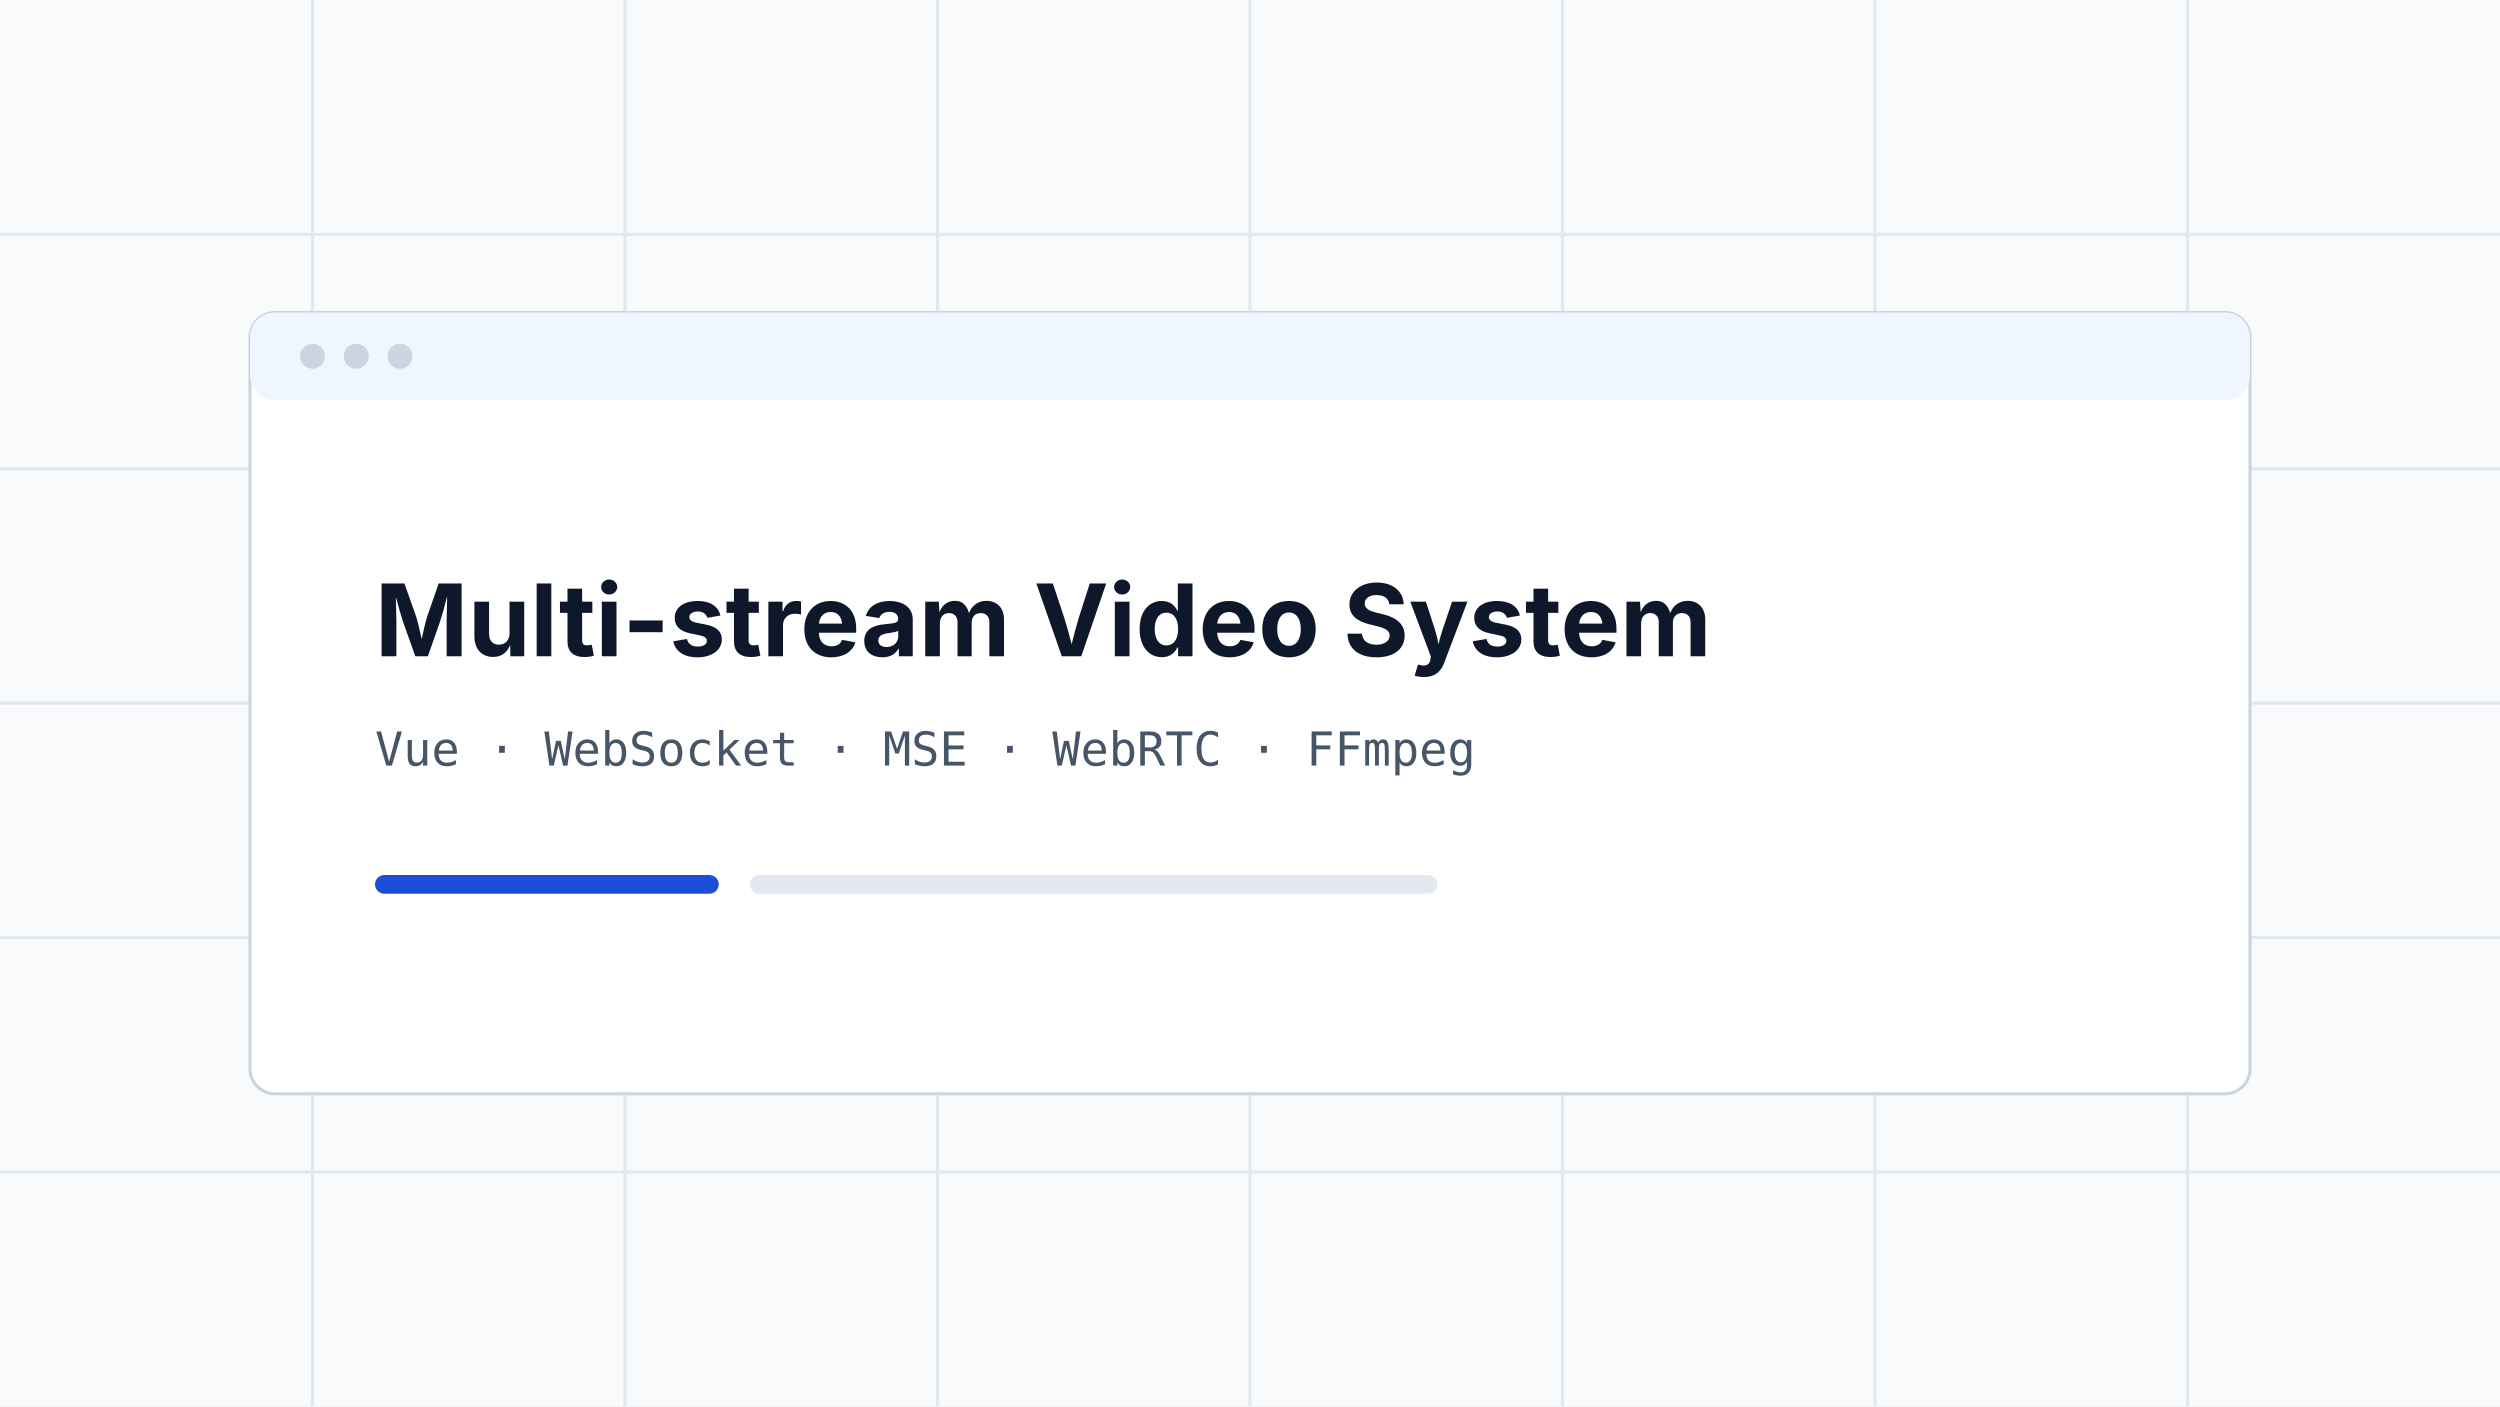
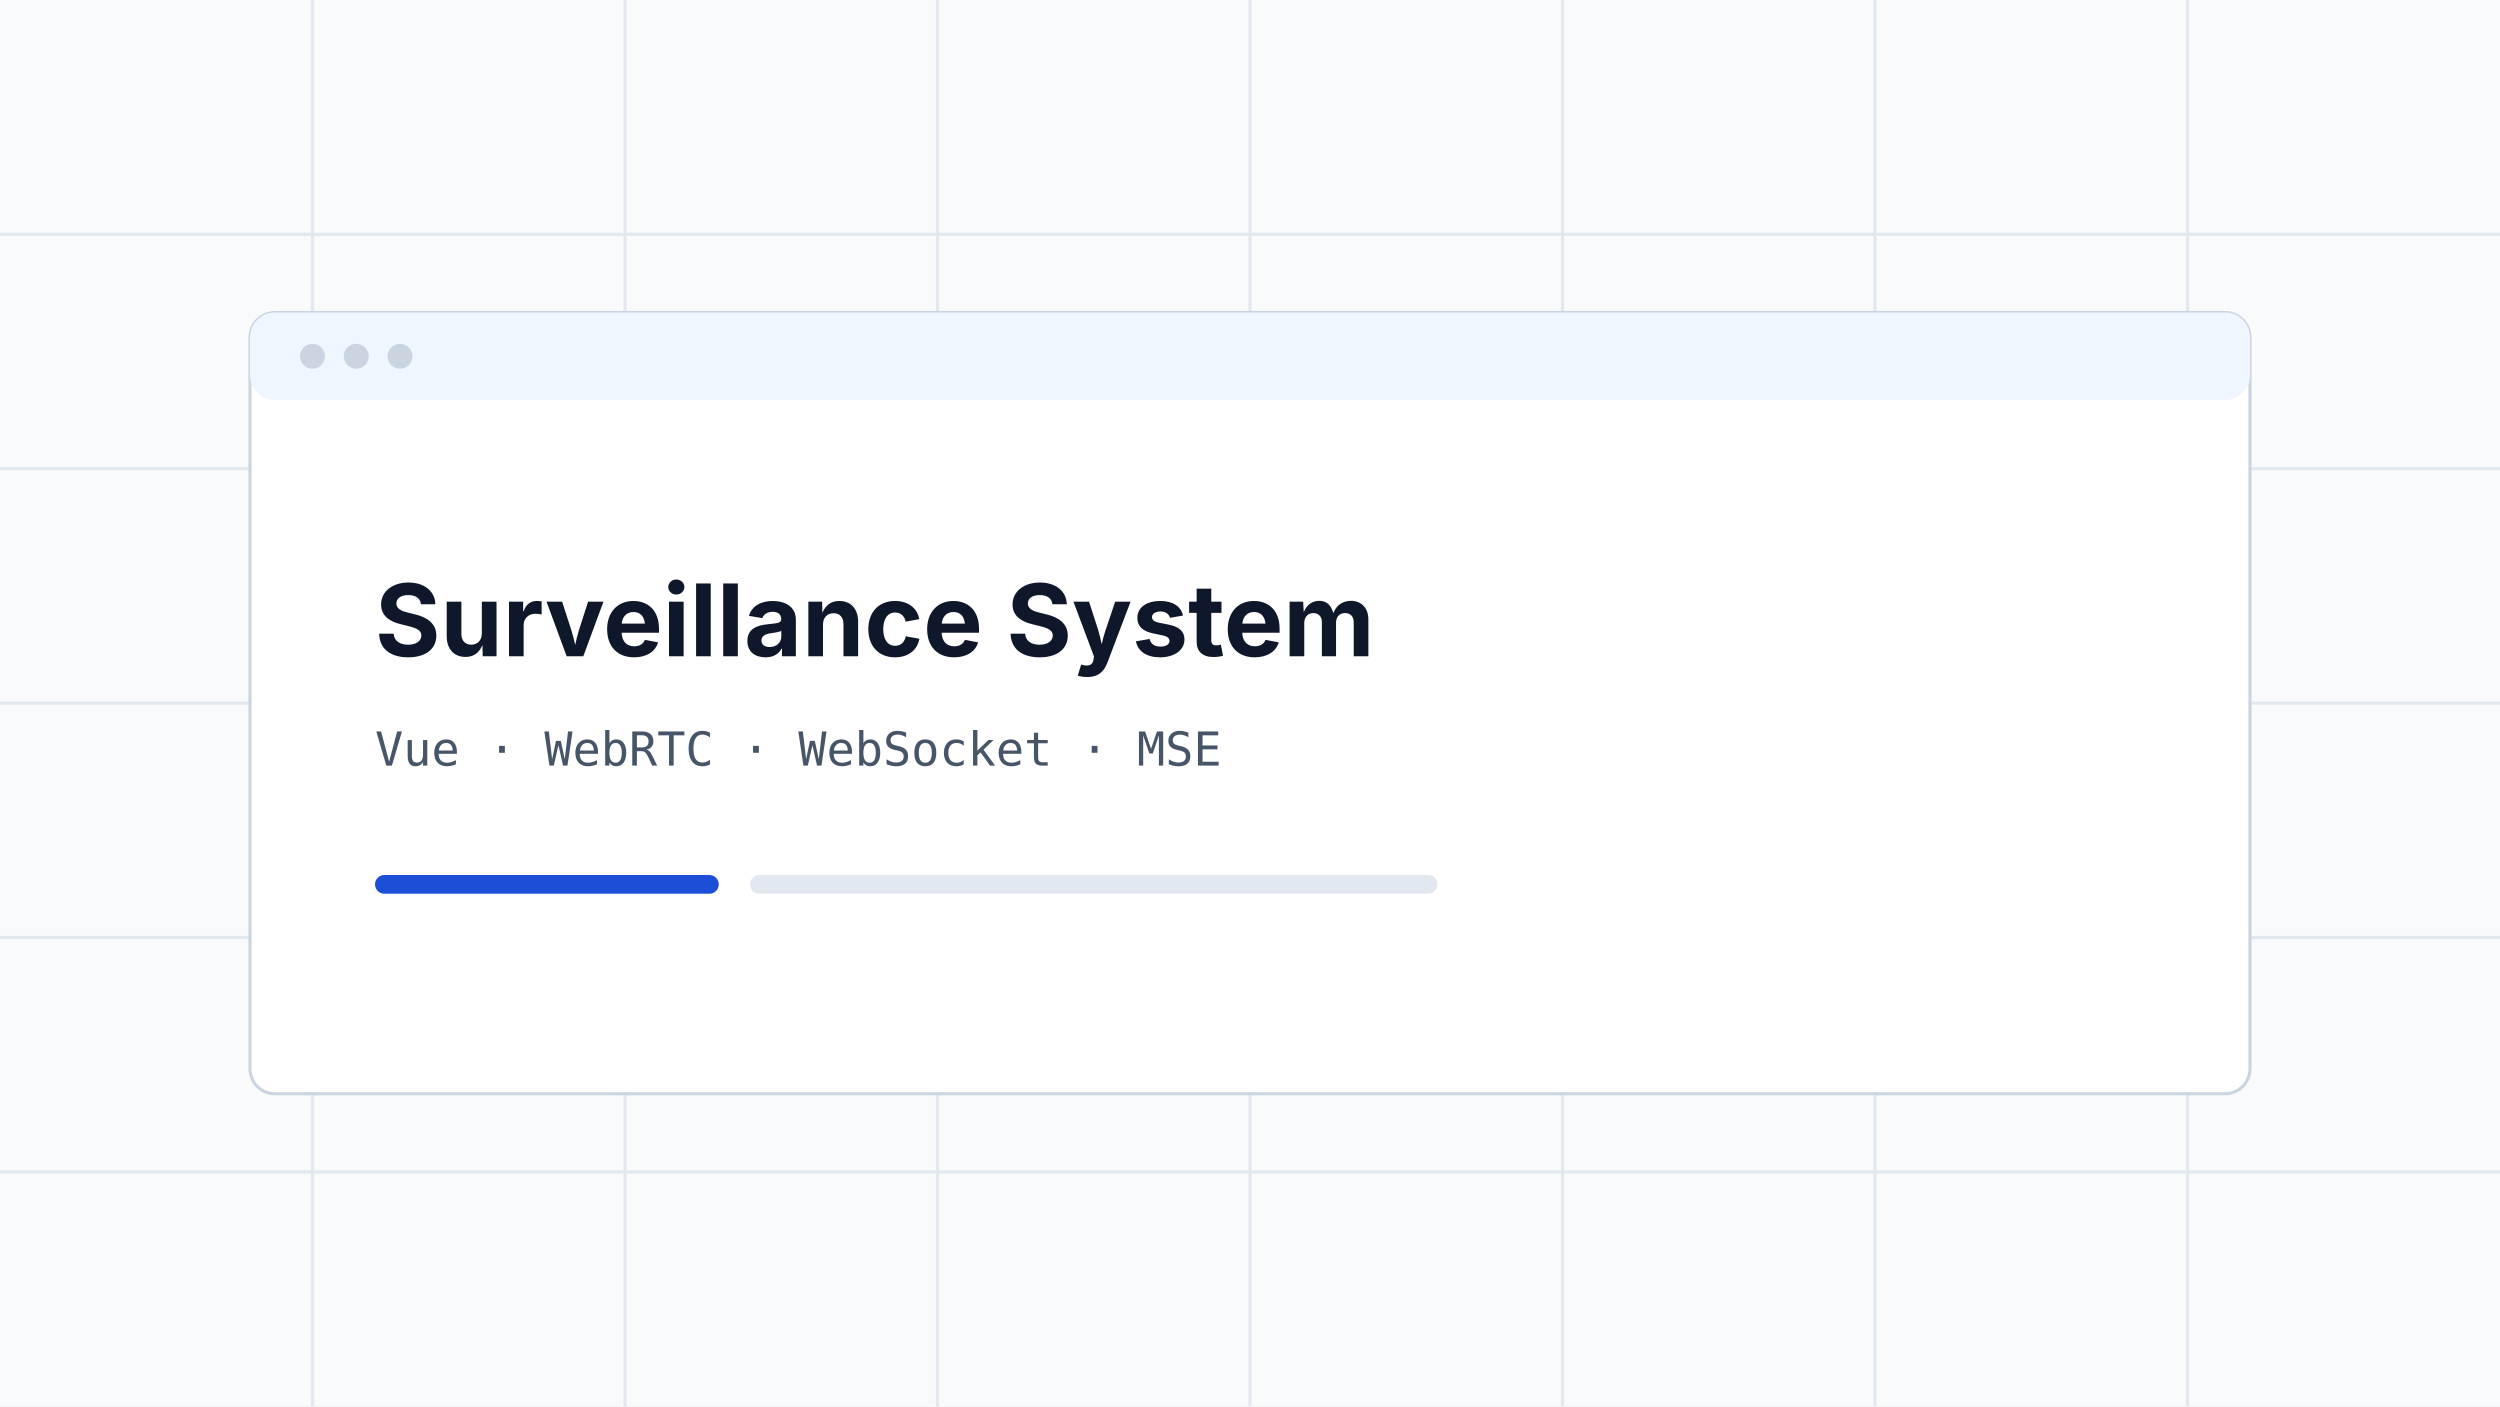
<svg xmlns="http://www.w3.org/2000/svg" viewBox="0 0 1600 900" width="1600" height="900">
  <rect width="1600" height="900" fill="#f8fafc" />
  <g stroke="#e2e8f0" stroke-width="2">
    <path d="M0 150h1600M0 300h1600M0 450h1600M0 600h1600M0 750h1600" />
    <path d="M200 0v900M400 0v900M600 0v900M800 0v900M1000 0v900M1200 0v900M1400 0v900" />
  </g>
  <rect x="160" y="200" width="1280" height="500" rx="16" fill="#ffffff" stroke="#cbd5e1" stroke-width="2" />
  <rect x="160" y="200" width="1280" height="56" rx="16" fill="#eff6ff" />
  <circle cx="200" cy="228" r="8" fill="#cbd5e1" />
  <circle cx="228" cy="228" r="8" fill="#cbd5e1" />
  <circle cx="256" cy="228" r="8" fill="#cbd5e1" />
-   <text x="240" y="420" font-family="system-ui, -apple-system, 'Segoe UI', sans-serif" font-size="64" font-weight="700" fill="#0f172a">Multi-stream Video System</text>
-   <text x="240" y="490" font-family="ui-monospace, Consolas, monospace" font-size="30" fill="#475569">Vue · WebSocket · MSE · WebRTC · FFmpeg</text>
+   <text x="240" y="420" font-family="system-ui, -apple-system, 'Segoe UI', sans-serif" font-size="64" font-weight="700" fill="#0f172a">Surveillance System</text>
+   <text x="240" y="490" font-family="ui-monospace, Consolas, monospace" font-size="30" fill="#475569">Vue · WebRTC · WebSocket · MSE</text>
  <rect x="240" y="560" width="220" height="12" rx="6" fill="#1d4ed8" />
  <rect x="480" y="560" width="440" height="12" rx="6" fill="#e2e8f0" />
</svg>
